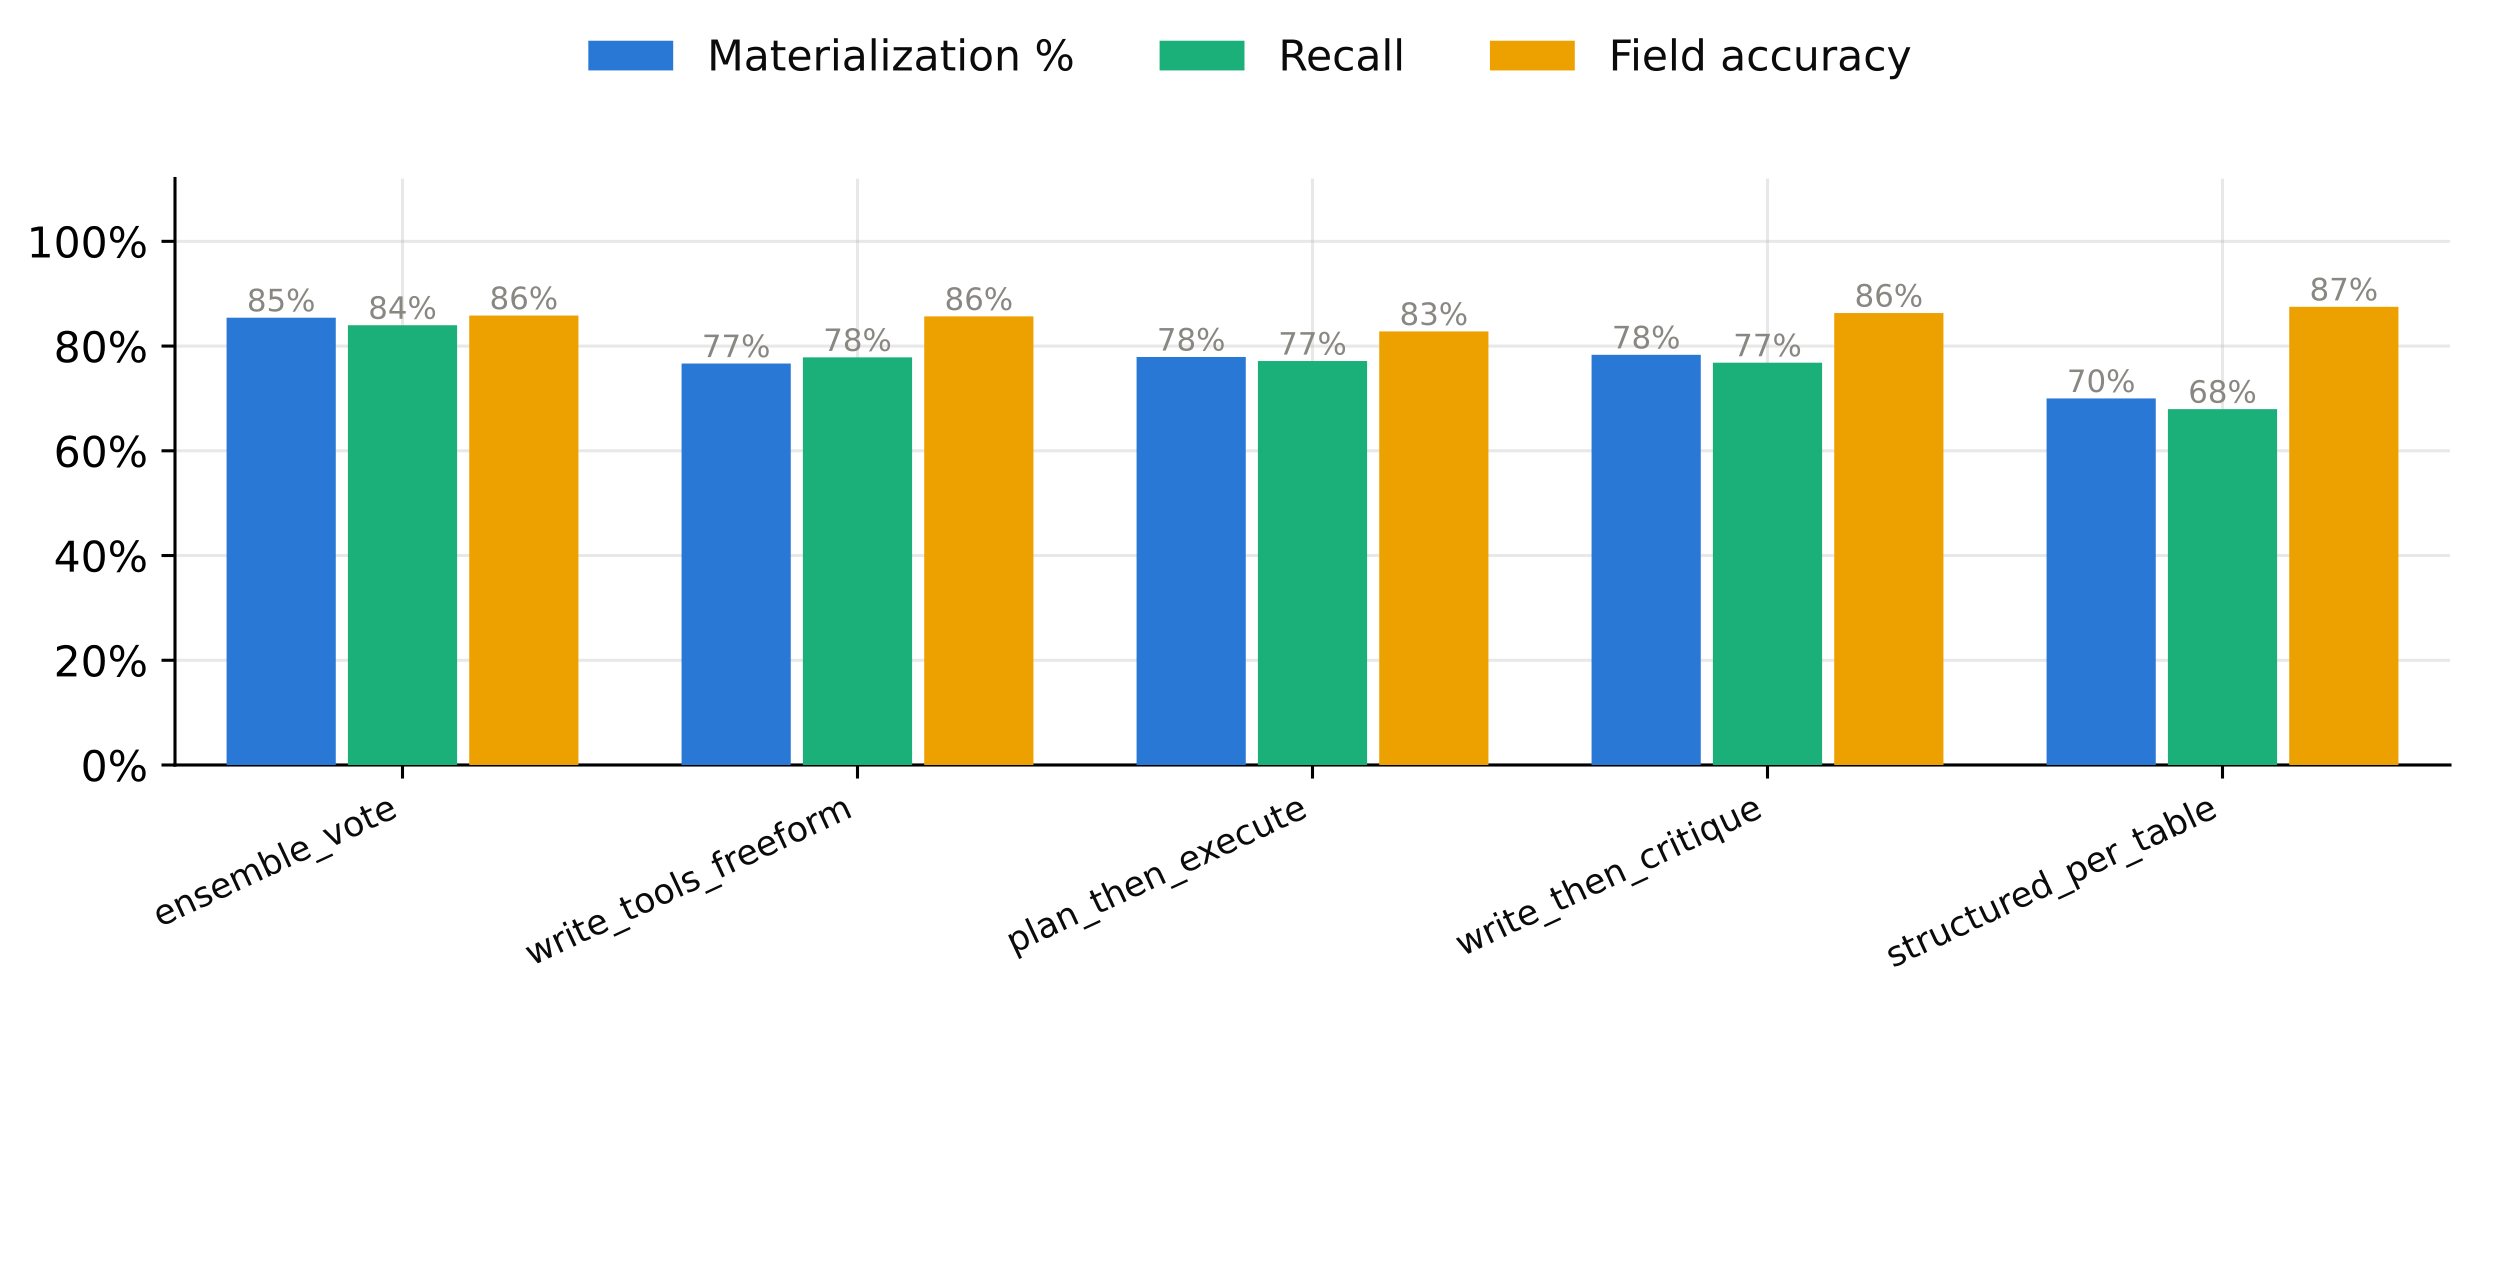
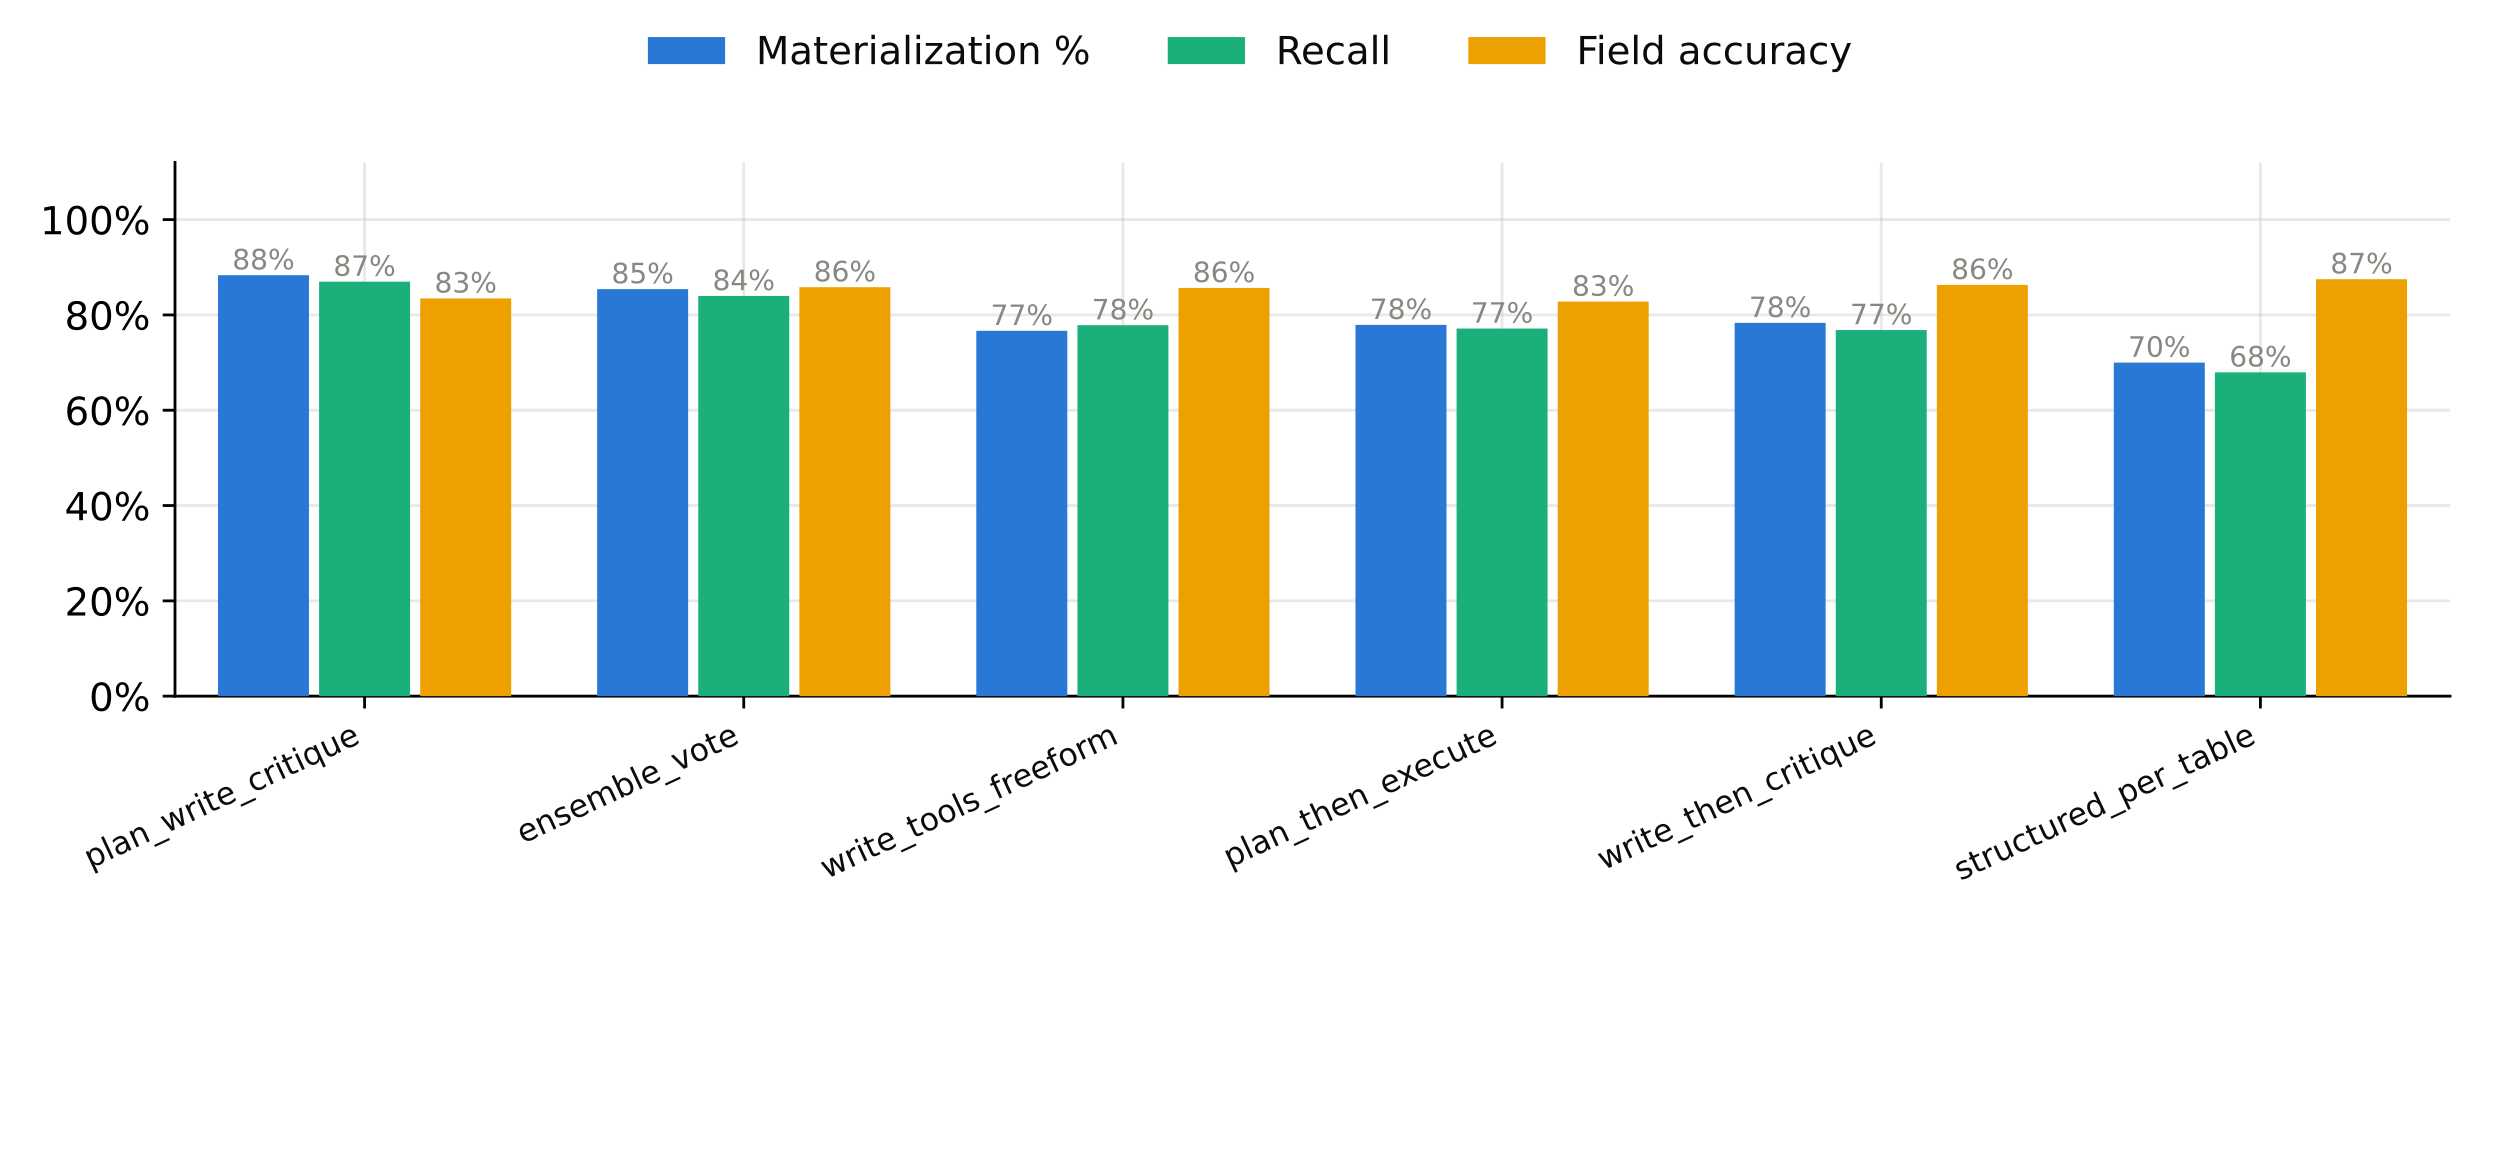
- <svg xmlns="http://www.w3.org/2000/svg" xmlns:xlink="http://www.w3.org/1999/xlink" width="648pt" height="330.48pt" viewBox="0 0 648 330.48" version="1.1">
+ <svg xmlns="http://www.w3.org/2000/svg" xmlns:xlink="http://www.w3.org/1999/xlink" width="712.08pt" height="330.48pt" viewBox="0 0 712.08 330.48" version="1.1">
  <defs>
    <style type="text/css">*{stroke-linejoin: round; stroke-linecap: butt}</style>
  </defs>
  <g id="figure_1">
    <g id="patch_1">
-       <path d="M 0 330.48  L 648 330.48  L 648 0  L 0 0  L 0 330.48  z " style="fill: none" />
+       <path d="M 0 330.48  L 712.08 330.48  L 712.08 0  L 0 0  L 0 330.48  z " style="fill: none" />
    </g>
    <g id="axes_1">
      <g id="patch_2">
-         <path d="M 45.36 198.288  L 635.04 198.288  L 635.04 46.267  L 45.36 46.267  L 45.36 198.288  z " style="fill: none" />
+         <path d="M 49.846 198.288  L 697.838 198.288  L 697.838 46.267  L 49.846 46.267  L 49.846 198.288  z " style="fill: none" />
      </g>
      <g id="matplotlib.axis_1">
        <g id="xtick_1">
          <g id="line2d_1">
-             <path d="M 104.328 198.288  L 104.328 46.267  " clip-path="url(#pa6ef119d5a)" style="fill: none; stroke: #b0b0b0; stroke-opacity: 0.3; stroke-width: 0.8; stroke-linecap: square" />
+             <path d="M 103.845 198.288  L 103.845 46.267  " clip-path="url(#pdf4b4b96fc)" style="fill: none; stroke: #b0b0b0; stroke-opacity: 0.3; stroke-width: 0.8; stroke-linecap: square" />
          </g>
          <g id="line2d_2">
            <defs>
              <path id="mb5208c1d16" d="M 0 0  L 0 3.5  " style="stroke: #000000; stroke-width: 0.8" />
            </defs>
            <g>
-               <use xlink:href="#mb5208c1d16" x="104.328" y="198.288" style="stroke: #000000; stroke-width: 0.8" />
+               <use xlink:href="#mb5208c1d16" x="103.845" y="198.288" style="stroke: #000000; stroke-width: 0.8" />
            </g>
          </g>
          <g id="text_1">
-             <text style="font-size: 9px; font-family: 'DejaVu Sans', 'Bitstream Vera Sans', 'Computer Modern Sans Serif', 'Lucida Grande', 'Verdana', 'Geneva', 'Lucid', 'Arial', 'Helvetica', 'Avant Garde', sans-serif; fill: #0b0b0b" transform="translate(41.45248 240.387) rotate(-25)">ensemble_vote</text>
+             <text style="font-size: 9px; font-family: 'DejaVu Sans', 'Bitstream Vera Sans', 'Computer Modern Sans Serif', 'Lucida Grande', 'Verdana', 'Geneva', 'Lucid', 'Arial', 'Helvetica', 'Avant Garde', sans-serif; fill: #0b0b0b" transform="translate(25.73799 247.4896) rotate(-25)">plan_write_critique</text>
          </g>
        </g>
        <g id="xtick_2">
          <g id="line2d_3">
-             <path d="M 222.264 198.288  L 222.264 46.267  " clip-path="url(#pa6ef119d5a)" style="fill: none; stroke: #b0b0b0; stroke-opacity: 0.3; stroke-width: 0.8; stroke-linecap: square" />
+             <path d="M 211.844 198.288  L 211.844 46.267  " clip-path="url(#pdf4b4b96fc)" style="fill: none; stroke: #b0b0b0; stroke-opacity: 0.3; stroke-width: 0.8; stroke-linecap: square" />
          </g>
          <g id="line2d_4">
            <g>
-               <use xlink:href="#mb5208c1d16" x="222.264" y="198.288" style="stroke: #000000; stroke-width: 0.8" />
+               <use xlink:href="#mb5208c1d16" x="211.844" y="198.288" style="stroke: #000000; stroke-width: 0.8" />
            </g>
          </g>
          <g id="text_2">
-             <text style="font-size: 9px; font-family: 'DejaVu Sans', 'Bitstream Vera Sans', 'Computer Modern Sans Serif', 'Lucida Grande', 'Verdana', 'Geneva', 'Lucid', 'Arial', 'Helvetica', 'Avant Garde', sans-serif; fill: #0b0b0b" transform="translate(137.912 250.4017) rotate(-25)">write_tools_freeform</text>
+             <text style="font-size: 9px; font-family: 'DejaVu Sans', 'Bitstream Vera Sans', 'Computer Modern Sans Serif', 'Lucida Grande', 'Verdana', 'Geneva', 'Lucid', 'Arial', 'Helvetica', 'Avant Garde', sans-serif; fill: #0b0b0b" transform="translate(148.9683 240.387) rotate(-25)">ensemble_vote</text>
          </g>
        </g>
        <g id="xtick_3">
          <g id="line2d_5">
-             <path d="M 340.2 198.288  L 340.2 46.267  " clip-path="url(#pa6ef119d5a)" style="fill: none; stroke: #b0b0b0; stroke-opacity: 0.3; stroke-width: 0.8; stroke-linecap: square" />
+             <path d="M 319.843 198.288  L 319.843 46.267  " clip-path="url(#pdf4b4b96fc)" style="fill: none; stroke: #b0b0b0; stroke-opacity: 0.3; stroke-width: 0.8; stroke-linecap: square" />
          </g>
          <g id="line2d_6">
            <g>
-               <use xlink:href="#mb5208c1d16" x="340.2" y="198.288" style="stroke: #000000; stroke-width: 0.8" />
+               <use xlink:href="#mb5208c1d16" x="319.843" y="198.288" style="stroke: #000000; stroke-width: 0.8" />
            </g>
          </g>
          <g id="text_3">
-             <text style="font-size: 9px; font-family: 'DejaVu Sans', 'Bitstream Vera Sans', 'Computer Modern Sans Serif', 'Lucida Grande', 'Verdana', 'Geneva', 'Lucid', 'Arial', 'Helvetica', 'Avant Garde', sans-serif; fill: #0b0b0b" transform="translate(262.6397 247.2346) rotate(-25)">plan_then_execute</text>
+             <text style="font-size: 9px; font-family: 'DejaVu Sans', 'Bitstream Vera Sans', 'Computer Modern Sans Serif', 'Lucida Grande', 'Verdana', 'Geneva', 'Lucid', 'Arial', 'Helvetica', 'Avant Garde', sans-serif; fill: #0b0b0b" transform="translate(235.4906 250.4017) rotate(-25)">write_tools_freeform</text>
          </g>
        </g>
        <g id="xtick_4">
          <g id="line2d_7">
-             <path d="M 458.136 198.288  L 458.136 46.267  " clip-path="url(#pa6ef119d5a)" style="fill: none; stroke: #b0b0b0; stroke-opacity: 0.3; stroke-width: 0.8; stroke-linecap: square" />
+             <path d="M 427.841 198.288  L 427.841 46.267  " clip-path="url(#pdf4b4b96fc)" style="fill: none; stroke: #b0b0b0; stroke-opacity: 0.3; stroke-width: 0.8; stroke-linecap: square" />
          </g>
          <g id="line2d_8">
            <g>
-               <use xlink:href="#mb5208c1d16" x="458.136" y="198.288" style="stroke: #000000; stroke-width: 0.8" />
+               <use xlink:href="#mb5208c1d16" x="427.841" y="198.288" style="stroke: #000000; stroke-width: 0.8" />
            </g>
          </g>
          <g id="text_4">
-             <text style="font-size: 9px; font-family: 'DejaVu Sans', 'Bitstream Vera Sans', 'Computer Modern Sans Serif', 'Lucida Grande', 'Verdana', 'Geneva', 'Lucid', 'Arial', 'Helvetica', 'Avant Garde', sans-serif; fill: #0b0b0b" transform="translate(379.0859 247.9294) rotate(-25)">write_then_critique</text>
+             <text style="font-size: 9px; font-family: 'DejaVu Sans', 'Bitstream Vera Sans', 'Computer Modern Sans Serif', 'Lucida Grande', 'Verdana', 'Geneva', 'Lucid', 'Arial', 'Helvetica', 'Avant Garde', sans-serif; fill: #0b0b0b" transform="translate(350.2811 247.2346) rotate(-25)">plan_then_execute</text>
          </g>
        </g>
        <g id="xtick_5">
          <g id="line2d_9">
-             <path d="M 576.072 198.288  L 576.072 46.267  " clip-path="url(#pa6ef119d5a)" style="fill: none; stroke: #b0b0b0; stroke-opacity: 0.3; stroke-width: 0.8; stroke-linecap: square" />
+             <path d="M 535.84 198.288  L 535.84 46.267  " clip-path="url(#pdf4b4b96fc)" style="fill: none; stroke: #b0b0b0; stroke-opacity: 0.3; stroke-width: 0.8; stroke-linecap: square" />
          </g>
          <g id="line2d_10">
            <g>
-               <use xlink:href="#mb5208c1d16" x="576.072" y="198.288" style="stroke: #000000; stroke-width: 0.8" />
+               <use xlink:href="#mb5208c1d16" x="535.84" y="198.288" style="stroke: #000000; stroke-width: 0.8" />
            </g>
          </g>
          <g id="text_5">
-             <text style="font-size: 9px; font-family: 'DejaVu Sans', 'Bitstream Vera Sans', 'Computer Modern Sans Serif', 'Lucida Grande', 'Verdana', 'Geneva', 'Lucid', 'Arial', 'Helvetica', 'Avant Garde', sans-serif; fill: #0b0b0b" transform="translate(490.6201 250.9146) rotate(-25)">structured_per_table</text>
+             <text style="font-size: 9px; font-family: 'DejaVu Sans', 'Bitstream Vera Sans', 'Computer Modern Sans Serif', 'Lucida Grande', 'Verdana', 'Geneva', 'Lucid', 'Arial', 'Helvetica', 'Avant Garde', sans-serif; fill: #0b0b0b" transform="translate(456.7901 247.9294) rotate(-25)">write_then_critique</text>
+           </g>
+         </g>
+         <g id="xtick_6">
+           <g id="line2d_11">
+             <path d="M 643.839 198.288  L 643.839 46.267  " clip-path="url(#pdf4b4b96fc)" style="fill: none; stroke: #b0b0b0; stroke-opacity: 0.3; stroke-width: 0.8; stroke-linecap: square" />
+           </g>
+           <g id="line2d_12">
+             <g>
+               <use xlink:href="#mb5208c1d16" x="643.839" y="198.288" style="stroke: #000000; stroke-width: 0.8" />
+             </g>
+           </g>
+           <g id="text_6">
+             <text style="font-size: 9px; font-family: 'DejaVu Sans', 'Bitstream Vera Sans', 'Computer Modern Sans Serif', 'Lucida Grande', 'Verdana', 'Geneva', 'Lucid', 'Arial', 'Helvetica', 'Avant Garde', sans-serif; fill: #0b0b0b" transform="translate(558.3871 250.9146) rotate(-25)">structured_per_table</text>
          </g>
        </g>
      </g>
      <g id="matplotlib.axis_2">
        <g id="ytick_1">
-           <g id="line2d_11">
-             <path d="M 45.36 198.288  L 635.04 198.288  " clip-path="url(#pa6ef119d5a)" style="fill: none; stroke: #b0b0b0; stroke-opacity: 0.3; stroke-width: 0.8; stroke-linecap: square" />
-           </g>
-           <g id="line2d_12">
+           <g id="line2d_13">
+             <path d="M 49.846 198.288  L 697.838 198.288  " clip-path="url(#pdf4b4b96fc)" style="fill: none; stroke: #b0b0b0; stroke-opacity: 0.3; stroke-width: 0.8; stroke-linecap: square" />
+           </g>
+           <g id="line2d_14">
            <defs>
              <path id="m5d1c9b7af4" d="M 0 0  L -3.5 0  " style="stroke: #000000; stroke-width: 0.8" />
            </defs>
            <g>
-               <use xlink:href="#m5d1c9b7af4" x="45.36" y="198.288" style="stroke: #000000; stroke-width: 0.8" />
-             </g>
-           </g>
-           <g id="text_6">
-             <text style="font-size: 11px; font-family: 'DejaVu Sans', 'Bitstream Vera Sans', 'Computer Modern Sans Serif', 'Lucida Grande', 'Verdana', 'Geneva', 'Lucid', 'Arial', 'Helvetica', 'Avant Garde', sans-serif; text-anchor: end" x="38.36" y="202.467" transform="rotate(-0 38.36 202.4671)">0%</text>
+               <use xlink:href="#m5d1c9b7af4" x="49.846" y="198.288" style="stroke: #000000; stroke-width: 0.8" />
+             </g>
+           </g>
+           <g id="text_7">
+             <text style="font-size: 11px; font-family: 'DejaVu Sans', 'Bitstream Vera Sans', 'Computer Modern Sans Serif', 'Lucida Grande', 'Verdana', 'Geneva', 'Lucid', 'Arial', 'Helvetica', 'Avant Garde', sans-serif; text-anchor: end" x="42.846" y="202.467" transform="rotate(-0 42.8456 202.4671)">0%</text>
          </g>
        </g>
        <g id="ytick_2">
-           <g id="line2d_13">
-             <path d="M 45.36 171.141  L 635.04 171.141  " clip-path="url(#pa6ef119d5a)" style="fill: none; stroke: #b0b0b0; stroke-opacity: 0.3; stroke-width: 0.8; stroke-linecap: square" />
-           </g>
-           <g id="line2d_14">
-             <g>
-               <use xlink:href="#m5d1c9b7af4" x="45.36" y="171.141" style="stroke: #000000; stroke-width: 0.8" />
-             </g>
-           </g>
-           <g id="text_7">
-             <text style="font-size: 11px; font-family: 'DejaVu Sans', 'Bitstream Vera Sans', 'Computer Modern Sans Serif', 'Lucida Grande', 'Verdana', 'Geneva', 'Lucid', 'Arial', 'Helvetica', 'Avant Garde', sans-serif; text-anchor: end" x="38.36" y="175.321" transform="rotate(-0 38.36 175.3206)">20%</text>
+           <g id="line2d_15">
+             <path d="M 49.846 171.141  L 697.838 171.141  " clip-path="url(#pdf4b4b96fc)" style="fill: none; stroke: #b0b0b0; stroke-opacity: 0.3; stroke-width: 0.8; stroke-linecap: square" />
+           </g>
+           <g id="line2d_16">
+             <g>
+               <use xlink:href="#m5d1c9b7af4" x="49.846" y="171.141" style="stroke: #000000; stroke-width: 0.8" />
+             </g>
+           </g>
+           <g id="text_8">
+             <text style="font-size: 11px; font-family: 'DejaVu Sans', 'Bitstream Vera Sans', 'Computer Modern Sans Serif', 'Lucida Grande', 'Verdana', 'Geneva', 'Lucid', 'Arial', 'Helvetica', 'Avant Garde', sans-serif; text-anchor: end" x="42.846" y="175.321" transform="rotate(-0 42.8456 175.3206)">20%</text>
          </g>
        </g>
        <g id="ytick_3">
-           <g id="line2d_15">
-             <path d="M 45.36 143.995  L 635.04 143.995  " clip-path="url(#pa6ef119d5a)" style="fill: none; stroke: #b0b0b0; stroke-opacity: 0.3; stroke-width: 0.8; stroke-linecap: square" />
-           </g>
-           <g id="line2d_16">
-             <g>
-               <use xlink:href="#m5d1c9b7af4" x="45.36" y="143.995" style="stroke: #000000; stroke-width: 0.8" />
-             </g>
-           </g>
-           <g id="text_8">
-             <text style="font-size: 11px; font-family: 'DejaVu Sans', 'Bitstream Vera Sans', 'Computer Modern Sans Serif', 'Lucida Grande', 'Verdana', 'Geneva', 'Lucid', 'Arial', 'Helvetica', 'Avant Garde', sans-serif; text-anchor: end" x="38.36" y="148.174" transform="rotate(-0 38.36 148.174)">40%</text>
+           <g id="line2d_17">
+             <path d="M 49.846 143.995  L 697.838 143.995  " clip-path="url(#pdf4b4b96fc)" style="fill: none; stroke: #b0b0b0; stroke-opacity: 0.3; stroke-width: 0.8; stroke-linecap: square" />
+           </g>
+           <g id="line2d_18">
+             <g>
+               <use xlink:href="#m5d1c9b7af4" x="49.846" y="143.995" style="stroke: #000000; stroke-width: 0.8" />
+             </g>
+           </g>
+           <g id="text_9">
+             <text style="font-size: 11px; font-family: 'DejaVu Sans', 'Bitstream Vera Sans', 'Computer Modern Sans Serif', 'Lucida Grande', 'Verdana', 'Geneva', 'Lucid', 'Arial', 'Helvetica', 'Avant Garde', sans-serif; text-anchor: end" x="42.846" y="148.174" transform="rotate(-0 42.8456 148.174)">40%</text>
          </g>
        </g>
        <g id="ytick_4">
-           <g id="line2d_17">
-             <path d="M 45.36 116.848  L 635.04 116.848  " clip-path="url(#pa6ef119d5a)" style="fill: none; stroke: #b0b0b0; stroke-opacity: 0.3; stroke-width: 0.8; stroke-linecap: square" />
-           </g>
-           <g id="line2d_18">
-             <g>
-               <use xlink:href="#m5d1c9b7af4" x="45.36" y="116.848" style="stroke: #000000; stroke-width: 0.8" />
-             </g>
-           </g>
-           <g id="text_9">
-             <text style="font-size: 11px; font-family: 'DejaVu Sans', 'Bitstream Vera Sans', 'Computer Modern Sans Serif', 'Lucida Grande', 'Verdana', 'Geneva', 'Lucid', 'Arial', 'Helvetica', 'Avant Garde', sans-serif; text-anchor: end" x="38.36" y="121.027" transform="rotate(-0 38.36 121.0274)">60%</text>
+           <g id="line2d_19">
+             <path d="M 49.846 116.848  L 697.838 116.848  " clip-path="url(#pdf4b4b96fc)" style="fill: none; stroke: #b0b0b0; stroke-opacity: 0.3; stroke-width: 0.8; stroke-linecap: square" />
+           </g>
+           <g id="line2d_20">
+             <g>
+               <use xlink:href="#m5d1c9b7af4" x="49.846" y="116.848" style="stroke: #000000; stroke-width: 0.8" />
+             </g>
+           </g>
+           <g id="text_10">
+             <text style="font-size: 11px; font-family: 'DejaVu Sans', 'Bitstream Vera Sans', 'Computer Modern Sans Serif', 'Lucida Grande', 'Verdana', 'Geneva', 'Lucid', 'Arial', 'Helvetica', 'Avant Garde', sans-serif; text-anchor: end" x="42.846" y="121.027" transform="rotate(-0 42.8456 121.0274)">60%</text>
          </g>
        </g>
        <g id="ytick_5">
-           <g id="line2d_19">
-             <path d="M 45.36 89.702  L 635.04 89.702  " clip-path="url(#pa6ef119d5a)" style="fill: none; stroke: #b0b0b0; stroke-opacity: 0.3; stroke-width: 0.8; stroke-linecap: square" />
-           </g>
-           <g id="line2d_20">
-             <g>
-               <use xlink:href="#m5d1c9b7af4" x="45.36" y="89.702" style="stroke: #000000; stroke-width: 0.8" />
-             </g>
-           </g>
-           <g id="text_10">
-             <text style="font-size: 11px; font-family: 'DejaVu Sans', 'Bitstream Vera Sans', 'Computer Modern Sans Serif', 'Lucida Grande', 'Verdana', 'Geneva', 'Lucid', 'Arial', 'Helvetica', 'Avant Garde', sans-serif; text-anchor: end" x="38.36" y="93.881" transform="rotate(-0 38.36 93.88085)">80%</text>
+           <g id="line2d_21">
+             <path d="M 49.846 89.702  L 697.838 89.702  " clip-path="url(#pdf4b4b96fc)" style="fill: none; stroke: #b0b0b0; stroke-opacity: 0.3; stroke-width: 0.8; stroke-linecap: square" />
+           </g>
+           <g id="line2d_22">
+             <g>
+               <use xlink:href="#m5d1c9b7af4" x="49.846" y="89.702" style="stroke: #000000; stroke-width: 0.8" />
+             </g>
+           </g>
+           <g id="text_11">
+             <text style="font-size: 11px; font-family: 'DejaVu Sans', 'Bitstream Vera Sans', 'Computer Modern Sans Serif', 'Lucida Grande', 'Verdana', 'Geneva', 'Lucid', 'Arial', 'Helvetica', 'Avant Garde', sans-serif; text-anchor: end" x="42.846" y="93.881" transform="rotate(-0 42.8456 93.88085)">80%</text>
          </g>
        </g>
        <g id="ytick_6">
-           <g id="line2d_21">
-             <path d="M 45.36 62.555  L 635.04 62.555  " clip-path="url(#pa6ef119d5a)" style="fill: none; stroke: #b0b0b0; stroke-opacity: 0.3; stroke-width: 0.8; stroke-linecap: square" />
-           </g>
-           <g id="line2d_22">
-             <g>
-               <use xlink:href="#m5d1c9b7af4" x="45.36" y="62.555" style="stroke: #000000; stroke-width: 0.8" />
-             </g>
-           </g>
-           <g id="text_11">
-             <text style="font-size: 11px; font-family: 'DejaVu Sans', 'Bitstream Vera Sans', 'Computer Modern Sans Serif', 'Lucida Grande', 'Verdana', 'Geneva', 'Lucid', 'Arial', 'Helvetica', 'Avant Garde', sans-serif; text-anchor: end" x="38.36" y="66.734" transform="rotate(-0 38.36 66.73428)">100%</text>
+           <g id="line2d_23">
+             <path d="M 49.846 62.555  L 697.838 62.555  " clip-path="url(#pdf4b4b96fc)" style="fill: none; stroke: #b0b0b0; stroke-opacity: 0.3; stroke-width: 0.8; stroke-linecap: square" />
+           </g>
+           <g id="line2d_24">
+             <g>
+               <use xlink:href="#m5d1c9b7af4" x="49.846" y="62.555" style="stroke: #000000; stroke-width: 0.8" />
+             </g>
+           </g>
+           <g id="text_12">
+             <text style="font-size: 11px; font-family: 'DejaVu Sans', 'Bitstream Vera Sans', 'Computer Modern Sans Serif', 'Lucida Grande', 'Verdana', 'Geneva', 'Lucid', 'Arial', 'Helvetica', 'Avant Garde', sans-serif; text-anchor: end" x="42.846" y="66.734" transform="rotate(-0 42.8456 66.73428)">100%</text>
          </g>
        </g>
      </g>
      <g id="patch_3">
-         <path d="M 45.36 198.288  L 45.36 46.267  " style="fill: none; stroke: #000000; stroke-width: 0.8; stroke-linejoin: miter; stroke-linecap: square" />
+         <path d="M 49.846 198.288  L 49.846 46.267  " style="fill: none; stroke: #000000; stroke-width: 0.8; stroke-linejoin: miter; stroke-linecap: square" />
      </g>
      <g id="patch_4">
-         <path d="M 45.36 198.288  L 635.04 198.288  " style="fill: none; stroke: #000000; stroke-width: 0.8; stroke-linejoin: miter; stroke-linecap: square" />
+         <path d="M 49.846 198.288  L 697.838 198.288  " style="fill: none; stroke: #000000; stroke-width: 0.8; stroke-linejoin: miter; stroke-linecap: square" />
      </g>
      <g id="patch_5">
-         <path d="M 58.726 198.288  L 87.031 198.288  L 87.031 82.35  L 58.726 82.35  z " clip-path="url(#pa6ef119d5a)" style="fill: #2a78d6" />
+         <path d="M 62.085 198.288  L 88.005 198.288  L 88.005 78.391  L 62.085 78.391  z " clip-path="url(#pdf4b4b96fc)" style="fill: #2a78d6" />
      </g>
      <g id="patch_6">
-         <path d="M 176.662 198.288  L 204.967 198.288  L 204.967 94.226  L 176.662 94.226  z " clip-path="url(#pa6ef119d5a)" style="fill: #2a78d6" />
+         <path d="M 170.084 198.288  L 196.004 198.288  L 196.004 82.35  L 170.084 82.35  z " clip-path="url(#pdf4b4b96fc)" style="fill: #2a78d6" />
      </g>
      <g id="patch_7">
-         <path d="M 294.598 198.288  L 322.903 198.288  L 322.903 92.529  L 294.598 92.529  z " clip-path="url(#pa6ef119d5a)" style="fill: #2a78d6" />
+         <path d="M 278.083 198.288  L 304.003 198.288  L 304.003 94.226  L 278.083 94.226  z " clip-path="url(#pdf4b4b96fc)" style="fill: #2a78d6" />
      </g>
      <g id="patch_8">
-         <path d="M 412.534 198.288  L 440.839 198.288  L 440.839 91.964  L 412.534 91.964  z " clip-path="url(#pa6ef119d5a)" style="fill: #2a78d6" />
+         <path d="M 386.082 198.288  L 412.002 198.288  L 412.002 92.529  L 386.082 92.529  z " clip-path="url(#pdf4b4b96fc)" style="fill: #2a78d6" />
      </g>
      <g id="patch_9">
-         <path d="M 530.47 198.288  L 558.775 198.288  L 558.775 103.275  L 530.47 103.275  z " clip-path="url(#pa6ef119d5a)" style="fill: #2a78d6" />
-       </g>
-       <g id="text_12">
-         <text style="font-size: 8px; font-family: 'DejaVu Sans', 'Bitstream Vera Sans', 'Computer Modern Sans Serif', 'Lucida Grande', 'Verdana', 'Geneva', 'Lucid', 'Arial', 'Helvetica', 'Avant Garde', sans-serif; text-anchor: middle; fill: #898781" x="72.878" y="80.686" transform="rotate(-0 72.8784 80.68577)">85%</text>
+         <path d="M 494.081 198.288  L 520 198.288  L 520 91.964  L 494.081 91.964  z " clip-path="url(#pdf4b4b96fc)" style="fill: #2a78d6" />
+       </g>
+       <g id="patch_10">
+         <path d="M 602.079 198.288  L 627.999 198.288  L 627.999 103.275  L 602.079 103.275  z " clip-path="url(#pdf4b4b96fc)" style="fill: #2a78d6" />
      </g>
      <g id="text_13">
-         <text style="font-size: 8px; font-family: 'DejaVu Sans', 'Bitstream Vera Sans', 'Computer Modern Sans Serif', 'Lucida Grande', 'Verdana', 'Geneva', 'Lucid', 'Arial', 'Helvetica', 'Avant Garde', sans-serif; text-anchor: middle; fill: #898781" x="190.814" y="92.562" transform="rotate(-0 190.8144 92.56239)">77%</text>
+         <text style="font-size: 8px; font-family: 'DejaVu Sans', 'Bitstream Vera Sans', 'Computer Modern Sans Serif', 'Lucida Grande', 'Verdana', 'Geneva', 'Lucid', 'Arial', 'Helvetica', 'Avant Garde', sans-serif; text-anchor: middle; fill: #898781" x="75.045" y="76.727" transform="rotate(-0 75.04532 76.72689)">88%</text>
      </g>
      <g id="text_14">
-         <text style="font-size: 8px; font-family: 'DejaVu Sans', 'Bitstream Vera Sans', 'Computer Modern Sans Serif', 'Lucida Grande', 'Verdana', 'Geneva', 'Lucid', 'Arial', 'Helvetica', 'Avant Garde', sans-serif; text-anchor: middle; fill: #898781" x="308.75" y="90.866" transform="rotate(-0 308.7504 90.86573)">78%</text>
+         <text style="font-size: 8px; font-family: 'DejaVu Sans', 'Bitstream Vera Sans', 'Computer Modern Sans Serif', 'Lucida Grande', 'Verdana', 'Geneva', 'Lucid', 'Arial', 'Helvetica', 'Avant Garde', sans-serif; text-anchor: middle; fill: #898781" x="183.044" y="80.686" transform="rotate(-0 183.0441 80.68577)">85%</text>
      </g>
      <g id="text_15">
-         <text style="font-size: 8px; font-family: 'DejaVu Sans', 'Bitstream Vera Sans', 'Computer Modern Sans Serif', 'Lucida Grande', 'Verdana', 'Geneva', 'Lucid', 'Arial', 'Helvetica', 'Avant Garde', sans-serif; text-anchor: middle; fill: #898781" x="426.686" y="90.3" transform="rotate(-0 426.6864 90.30018)">78%</text>
+         <text style="font-size: 8px; font-family: 'DejaVu Sans', 'Bitstream Vera Sans', 'Computer Modern Sans Serif', 'Lucida Grande', 'Verdana', 'Geneva', 'Lucid', 'Arial', 'Helvetica', 'Avant Garde', sans-serif; text-anchor: middle; fill: #898781" x="291.043" y="92.562" transform="rotate(-0 291.0429 92.56239)">77%</text>
      </g>
      <g id="text_16">
-         <text style="font-size: 8px; font-family: 'DejaVu Sans', 'Bitstream Vera Sans', 'Computer Modern Sans Serif', 'Lucida Grande', 'Verdana', 'Geneva', 'Lucid', 'Arial', 'Helvetica', 'Avant Garde', sans-serif; text-anchor: middle; fill: #898781" x="544.622" y="101.611" transform="rotate(-0 544.6224 101.6112)">70%</text>
-       </g>
-       <g id="patch_10">
-         <path d="M 90.176 198.288  L 118.48 198.288  L 118.48 84.299  L 90.176 84.299  z " clip-path="url(#pa6ef119d5a)" style="fill: #1baf7a" />
+         <text style="font-size: 8px; font-family: 'DejaVu Sans', 'Bitstream Vera Sans', 'Computer Modern Sans Serif', 'Lucida Grande', 'Verdana', 'Geneva', 'Lucid', 'Arial', 'Helvetica', 'Avant Garde', sans-serif; text-anchor: middle; fill: #898781" x="399.042" y="90.866" transform="rotate(-0 399.0417 90.86573)">78%</text>
+       </g>
+       <g id="text_17">
+         <text style="font-size: 8px; font-family: 'DejaVu Sans', 'Bitstream Vera Sans', 'Computer Modern Sans Serif', 'Lucida Grande', 'Verdana', 'Geneva', 'Lucid', 'Arial', 'Helvetica', 'Avant Garde', sans-serif; text-anchor: middle; fill: #898781" x="507.041" y="90.3" transform="rotate(-0 507.0405 90.30018)">78%</text>
+       </g>
+       <g id="text_18">
+         <text style="font-size: 8px; font-family: 'DejaVu Sans', 'Bitstream Vera Sans', 'Computer Modern Sans Serif', 'Lucida Grande', 'Verdana', 'Geneva', 'Lucid', 'Arial', 'Helvetica', 'Avant Garde', sans-serif; text-anchor: middle; fill: #898781" x="615.039" y="101.611" transform="rotate(-0 615.0393 101.6112)">70%</text>
      </g>
      <g id="patch_11">
-         <path d="M 208.112 198.288  L 236.416 198.288  L 236.416 92.627  L 208.112 92.627  z " clip-path="url(#pa6ef119d5a)" style="fill: #1baf7a" />
+         <path d="M 90.885 198.288  L 116.805 198.288  L 116.805 80.229  L 90.885 80.229  z " clip-path="url(#pdf4b4b96fc)" style="fill: #1baf7a" />
      </g>
      <g id="patch_12">
-         <path d="M 326.048 198.288  L 354.352 198.288  L 354.352 93.578  L 326.048 93.578  z " clip-path="url(#pa6ef119d5a)" style="fill: #1baf7a" />
+         <path d="M 198.884 198.288  L 224.804 198.288  L 224.804 84.299  L 198.884 84.299  z " clip-path="url(#pdf4b4b96fc)" style="fill: #1baf7a" />
      </g>
      <g id="patch_13">
-         <path d="M 443.984 198.288  L 472.288 198.288  L 472.288 94.013  L 443.984 94.013  z " clip-path="url(#pa6ef119d5a)" style="fill: #1baf7a" />
+         <path d="M 306.883 198.288  L 332.802 198.288  L 332.802 92.627  L 306.883 92.627  z " clip-path="url(#pdf4b4b96fc)" style="fill: #1baf7a" />
      </g>
      <g id="patch_14">
-         <path d="M 561.92 198.288  L 590.224 198.288  L 590.224 106.05  L 561.92 106.05  z " clip-path="url(#pa6ef119d5a)" style="fill: #1baf7a" />
-       </g>
-       <g id="text_17">
-         <text style="font-size: 8px; font-family: 'DejaVu Sans', 'Bitstream Vera Sans', 'Computer Modern Sans Serif', 'Lucida Grande', 'Verdana', 'Geneva', 'Lucid', 'Arial', 'Helvetica', 'Avant Garde', sans-serif; text-anchor: middle; fill: #898781" x="104.328" y="82.635" transform="rotate(-0 104.328 82.63541)">84%</text>
-       </g>
-       <g id="text_18">
-         <text style="font-size: 8px; font-family: 'DejaVu Sans', 'Bitstream Vera Sans', 'Computer Modern Sans Serif', 'Lucida Grande', 'Verdana', 'Geneva', 'Lucid', 'Arial', 'Helvetica', 'Avant Garde', sans-serif; text-anchor: middle; fill: #898781" x="222.264" y="90.964" transform="rotate(-0 222.264 90.96363)">78%</text>
+         <path d="M 414.882 198.288  L 440.801 198.288  L 440.801 93.578  L 414.882 93.578  z " clip-path="url(#pdf4b4b96fc)" style="fill: #1baf7a" />
+       </g>
+       <g id="patch_15">
+         <path d="M 522.88 198.288  L 548.8 198.288  L 548.8 94.013  L 522.88 94.013  z " clip-path="url(#pdf4b4b96fc)" style="fill: #1baf7a" />
+       </g>
+       <g id="patch_16">
+         <path d="M 630.879 198.288  L 656.799 198.288  L 656.799 106.05  L 630.879 106.05  z " clip-path="url(#pdf4b4b96fc)" style="fill: #1baf7a" />
      </g>
      <g id="text_19">
-         <text style="font-size: 8px; font-family: 'DejaVu Sans', 'Bitstream Vera Sans', 'Computer Modern Sans Serif', 'Lucida Grande', 'Verdana', 'Geneva', 'Lucid', 'Arial', 'Helvetica', 'Avant Garde', sans-serif; text-anchor: middle; fill: #898781" x="340.2" y="91.914" transform="rotate(-0 340.2 91.91425)">77%</text>
+         <text style="font-size: 8px; font-family: 'DejaVu Sans', 'Bitstream Vera Sans', 'Computer Modern Sans Serif', 'Lucida Grande', 'Verdana', 'Geneva', 'Lucid', 'Arial', 'Helvetica', 'Avant Garde', sans-serif; text-anchor: middle; fill: #898781" x="103.845" y="78.565" transform="rotate(-0 103.845 78.56499)">87%</text>
      </g>
      <g id="text_20">
-         <text style="font-size: 8px; font-family: 'DejaVu Sans', 'Bitstream Vera Sans', 'Computer Modern Sans Serif', 'Lucida Grande', 'Verdana', 'Geneva', 'Lucid', 'Arial', 'Helvetica', 'Avant Garde', sans-serif; text-anchor: middle; fill: #898781" x="458.136" y="92.349" transform="rotate(-0 458.136 92.34925)">77%</text>
+         <text style="font-size: 8px; font-family: 'DejaVu Sans', 'Bitstream Vera Sans', 'Computer Modern Sans Serif', 'Lucida Grande', 'Verdana', 'Geneva', 'Lucid', 'Arial', 'Helvetica', 'Avant Garde', sans-serif; text-anchor: middle; fill: #898781" x="211.844" y="82.635" transform="rotate(-0 211.8438 82.63541)">84%</text>
      </g>
      <g id="text_21">
-         <text style="font-size: 8px; font-family: 'DejaVu Sans', 'Bitstream Vera Sans', 'Computer Modern Sans Serif', 'Lucida Grande', 'Verdana', 'Geneva', 'Lucid', 'Arial', 'Helvetica', 'Avant Garde', sans-serif; text-anchor: middle; fill: #898781" x="576.072" y="104.386" transform="rotate(-0 576.072 104.3865)">68%</text>
-       </g>
-       <g id="patch_15">
-         <path d="M 121.625 198.288  L 149.93 198.288  L 149.93 81.795  L 121.625 81.795  z " clip-path="url(#pa6ef119d5a)" style="fill: #eda100" />
-       </g>
-       <g id="patch_16">
-         <path d="M 239.561 198.288  L 267.866 198.288  L 267.866 82.005  L 239.561 82.005  z " clip-path="url(#pa6ef119d5a)" style="fill: #eda100" />
+         <text style="font-size: 8px; font-family: 'DejaVu Sans', 'Bitstream Vera Sans', 'Computer Modern Sans Serif', 'Lucida Grande', 'Verdana', 'Geneva', 'Lucid', 'Arial', 'Helvetica', 'Avant Garde', sans-serif; text-anchor: middle; fill: #898781" x="319.843" y="90.964" transform="rotate(-0 319.8426 90.96363)">78%</text>
+       </g>
+       <g id="text_22">
+         <text style="font-size: 8px; font-family: 'DejaVu Sans', 'Bitstream Vera Sans', 'Computer Modern Sans Serif', 'Lucida Grande', 'Verdana', 'Geneva', 'Lucid', 'Arial', 'Helvetica', 'Avant Garde', sans-serif; text-anchor: middle; fill: #898781" x="427.841" y="91.914" transform="rotate(-0 427.8414 91.91425)">77%</text>
+       </g>
+       <g id="text_23">
+         <text style="font-size: 8px; font-family: 'DejaVu Sans', 'Bitstream Vera Sans', 'Computer Modern Sans Serif', 'Lucida Grande', 'Verdana', 'Geneva', 'Lucid', 'Arial', 'Helvetica', 'Avant Garde', sans-serif; text-anchor: middle; fill: #898781" x="535.84" y="92.349" transform="rotate(-0 535.8402 92.34925)">77%</text>
+       </g>
+       <g id="text_24">
+         <text style="font-size: 8px; font-family: 'DejaVu Sans', 'Bitstream Vera Sans', 'Computer Modern Sans Serif', 'Lucida Grande', 'Verdana', 'Geneva', 'Lucid', 'Arial', 'Helvetica', 'Avant Garde', sans-serif; text-anchor: middle; fill: #898781" x="643.839" y="104.386" transform="rotate(-0 643.839 104.3865)">68%</text>
      </g>
      <g id="patch_17">
-         <path d="M 357.497 198.288  L 385.802 198.288  L 385.802 85.902  L 357.497 85.902  z " clip-path="url(#pa6ef119d5a)" style="fill: #eda100" />
+         <path d="M 119.685 198.288  L 145.605 198.288  L 145.605 84.993  L 119.685 84.993  z " clip-path="url(#pdf4b4b96fc)" style="fill: #eda100" />
      </g>
      <g id="patch_18">
-         <path d="M 475.433 198.288  L 503.738 198.288  L 503.738 81.142  L 475.433 81.142  z " clip-path="url(#pa6ef119d5a)" style="fill: #eda100" />
+         <path d="M 227.684 198.288  L 253.603 198.288  L 253.603 81.795  L 227.684 81.795  z " clip-path="url(#pdf4b4b96fc)" style="fill: #eda100" />
      </g>
      <g id="patch_19">
-         <path d="M 593.369 198.288  L 621.674 198.288  L 621.674 79.525  L 593.369 79.525  z " clip-path="url(#pa6ef119d5a)" style="fill: #eda100" />
-       </g>
-       <g id="text_22">
-         <text style="font-size: 8px; font-family: 'DejaVu Sans', 'Bitstream Vera Sans', 'Computer Modern Sans Serif', 'Lucida Grande', 'Verdana', 'Geneva', 'Lucid', 'Arial', 'Helvetica', 'Avant Garde', sans-serif; text-anchor: middle; fill: #898781" x="135.778" y="80.132" transform="rotate(-0 135.7776 80.13167)">86%</text>
-       </g>
-       <g id="text_23">
-         <text style="font-size: 8px; font-family: 'DejaVu Sans', 'Bitstream Vera Sans', 'Computer Modern Sans Serif', 'Lucida Grande', 'Verdana', 'Geneva', 'Lucid', 'Arial', 'Helvetica', 'Avant Garde', sans-serif; text-anchor: middle; fill: #898781" x="253.714" y="80.342" transform="rotate(-0 253.7136 80.3417)">86%</text>
-       </g>
-       <g id="text_24">
-         <text style="font-size: 8px; font-family: 'DejaVu Sans', 'Bitstream Vera Sans', 'Computer Modern Sans Serif', 'Lucida Grande', 'Verdana', 'Geneva', 'Lucid', 'Arial', 'Helvetica', 'Avant Garde', sans-serif; text-anchor: middle; fill: #898781" x="371.65" y="84.238" transform="rotate(-0 371.6496 84.23785)">83%</text>
+         <path d="M 335.682 198.288  L 361.602 198.288  L 361.602 82.005  L 335.682 82.005  z " clip-path="url(#pdf4b4b96fc)" style="fill: #eda100" />
+       </g>
+       <g id="patch_20">
+         <path d="M 443.681 198.288  L 469.601 198.288  L 469.601 85.902  L 443.681 85.902  z " clip-path="url(#pdf4b4b96fc)" style="fill: #eda100" />
+       </g>
+       <g id="patch_21">
+         <path d="M 551.68 198.288  L 577.6 198.288  L 577.6 81.142  L 551.68 81.142  z " clip-path="url(#pdf4b4b96fc)" style="fill: #eda100" />
+       </g>
+       <g id="patch_22">
+         <path d="M 659.679 198.288  L 685.599 198.288  L 685.599 79.525  L 659.679 79.525  z " clip-path="url(#pdf4b4b96fc)" style="fill: #eda100" />
      </g>
      <g id="text_25">
-         <text style="font-size: 8px; font-family: 'DejaVu Sans', 'Bitstream Vera Sans', 'Computer Modern Sans Serif', 'Lucida Grande', 'Verdana', 'Geneva', 'Lucid', 'Arial', 'Helvetica', 'Avant Garde', sans-serif; text-anchor: middle; fill: #898781" x="489.586" y="79.478" transform="rotate(-0 489.5856 79.47845)">86%</text>
+         <text style="font-size: 8px; font-family: 'DejaVu Sans', 'Bitstream Vera Sans', 'Computer Modern Sans Serif', 'Lucida Grande', 'Verdana', 'Geneva', 'Lucid', 'Arial', 'Helvetica', 'Avant Garde', sans-serif; text-anchor: middle; fill: #898781" x="132.645" y="83.33" transform="rotate(-0 132.6447 83.32971)">83%</text>
      </g>
      <g id="text_26">
-         <text style="font-size: 8px; font-family: 'DejaVu Sans', 'Bitstream Vera Sans', 'Computer Modern Sans Serif', 'Lucida Grande', 'Verdana', 'Geneva', 'Lucid', 'Arial', 'Helvetica', 'Avant Garde', sans-serif; text-anchor: middle; fill: #898781" x="607.522" y="77.861" transform="rotate(-0 607.5216 77.86089)">87%</text>
+         <text style="font-size: 8px; font-family: 'DejaVu Sans', 'Bitstream Vera Sans', 'Computer Modern Sans Serif', 'Lucida Grande', 'Verdana', 'Geneva', 'Lucid', 'Arial', 'Helvetica', 'Avant Garde', sans-serif; text-anchor: middle; fill: #898781" x="240.643" y="80.132" transform="rotate(-0 240.6435 80.13167)">86%</text>
+       </g>
+       <g id="text_27">
+         <text style="font-size: 8px; font-family: 'DejaVu Sans', 'Bitstream Vera Sans', 'Computer Modern Sans Serif', 'Lucida Grande', 'Verdana', 'Geneva', 'Lucid', 'Arial', 'Helvetica', 'Avant Garde', sans-serif; text-anchor: middle; fill: #898781" x="348.642" y="80.342" transform="rotate(-0 348.6423 80.3417)">86%</text>
+       </g>
+       <g id="text_28">
+         <text style="font-size: 8px; font-family: 'DejaVu Sans', 'Bitstream Vera Sans', 'Computer Modern Sans Serif', 'Lucida Grande', 'Verdana', 'Geneva', 'Lucid', 'Arial', 'Helvetica', 'Avant Garde', sans-serif; text-anchor: middle; fill: #898781" x="456.641" y="84.238" transform="rotate(-0 456.6411 84.23785)">83%</text>
+       </g>
+       <g id="text_29">
+         <text style="font-size: 8px; font-family: 'DejaVu Sans', 'Bitstream Vera Sans', 'Computer Modern Sans Serif', 'Lucida Grande', 'Verdana', 'Geneva', 'Lucid', 'Arial', 'Helvetica', 'Avant Garde', sans-serif; text-anchor: middle; fill: #898781" x="564.64" y="79.478" transform="rotate(-0 564.6399 79.47845)">86%</text>
+       </g>
+       <g id="text_30">
+         <text style="font-size: 8px; font-family: 'DejaVu Sans', 'Bitstream Vera Sans', 'Computer Modern Sans Serif', 'Lucida Grande', 'Verdana', 'Geneva', 'Lucid', 'Arial', 'Helvetica', 'Avant Garde', sans-serif; text-anchor: middle; fill: #898781" x="672.639" y="77.861" transform="rotate(-0 672.6387 77.86089)">87%</text>
      </g>
    </g>
    <g id="legend_1">
-       <g id="patch_20">
-         <path d="M 152.494 18.258  L 174.494 18.258  L 174.494 10.558  L 152.494 10.558  z " style="fill: #2a78d6" />
-       </g>
-       <g id="text_27">
-         <text style="font-size: 11px; font-family: 'DejaVu Sans', 'Bitstream Vera Sans', 'Computer Modern Sans Serif', 'Lucida Grande', 'Verdana', 'Geneva', 'Lucid', 'Arial', 'Helvetica', 'Avant Garde', sans-serif; text-anchor: start; fill: #0b0b0b" x="183.294" y="18.258" transform="rotate(-0 183.2937 18.25828)">Materialization %</text>
-       </g>
-       <g id="patch_21">
-         <path d="M 300.569 18.258  L 322.569 18.258  L 322.569 10.558  L 300.569 10.558  z " style="fill: #1baf7a" />
-       </g>
-       <g id="text_28">
-         <text style="font-size: 11px; font-family: 'DejaVu Sans', 'Bitstream Vera Sans', 'Computer Modern Sans Serif', 'Lucida Grande', 'Verdana', 'Geneva', 'Lucid', 'Arial', 'Helvetica', 'Avant Garde', sans-serif; text-anchor: start; fill: #0b0b0b" x="331.369" y="18.258" transform="rotate(-0 331.3691 18.25828)">Recall</text>
-       </g>
-       <g id="patch_22">
-         <path d="M 386.187 18.258  L 408.187 18.258  L 408.187 10.558  L 386.187 10.558  z " style="fill: #eda100" />
-       </g>
-       <g id="text_29">
-         <text style="font-size: 11px; font-family: 'DejaVu Sans', 'Bitstream Vera Sans', 'Computer Modern Sans Serif', 'Lucida Grande', 'Verdana', 'Geneva', 'Lucid', 'Arial', 'Helvetica', 'Avant Garde', sans-serif; text-anchor: start; fill: #0b0b0b" x="416.987" y="18.258" transform="rotate(-0 416.987 18.25828)">Field accuracy</text>
+       <g id="patch_23">
+         <path d="M 184.534 18.258  L 206.534 18.258  L 206.534 10.558  L 184.534 10.558  z " style="fill: #2a78d6" />
+       </g>
+       <g id="text_31">
+         <text style="font-size: 11px; font-family: 'DejaVu Sans', 'Bitstream Vera Sans', 'Computer Modern Sans Serif', 'Lucida Grande', 'Verdana', 'Geneva', 'Lucid', 'Arial', 'Helvetica', 'Avant Garde', sans-serif; text-anchor: start; fill: #0b0b0b" x="215.334" y="18.258" transform="rotate(-0 215.3337 18.25828)">Materialization %</text>
+       </g>
+       <g id="patch_24">
+         <path d="M 332.609 18.258  L 354.609 18.258  L 354.609 10.558  L 332.609 10.558  z " style="fill: #1baf7a" />
+       </g>
+       <g id="text_32">
+         <text style="font-size: 11px; font-family: 'DejaVu Sans', 'Bitstream Vera Sans', 'Computer Modern Sans Serif', 'Lucida Grande', 'Verdana', 'Geneva', 'Lucid', 'Arial', 'Helvetica', 'Avant Garde', sans-serif; text-anchor: start; fill: #0b0b0b" x="363.409" y="18.258" transform="rotate(-0 363.4091 18.25828)">Recall</text>
+       </g>
+       <g id="patch_25">
+         <path d="M 418.227 18.258  L 440.227 18.258  L 440.227 10.558  L 418.227 10.558  z " style="fill: #eda100" />
+       </g>
+       <g id="text_33">
+         <text style="font-size: 11px; font-family: 'DejaVu Sans', 'Bitstream Vera Sans', 'Computer Modern Sans Serif', 'Lucida Grande', 'Verdana', 'Geneva', 'Lucid', 'Arial', 'Helvetica', 'Avant Garde', sans-serif; text-anchor: start; fill: #0b0b0b" x="449.027" y="18.258" transform="rotate(-0 449.027 18.25828)">Field accuracy</text>
      </g>
    </g>
  </g>
  <defs>
-     <clipPath id="pa6ef119d5a">
-       <rect x="45.36" y="46.267" width="589.68" height="152.021" />
+     <clipPath id="pdf4b4b96fc">
+       <rect x="49.846" y="46.267" width="647.993" height="152.021" />
    </clipPath>
  </defs>
</svg>
